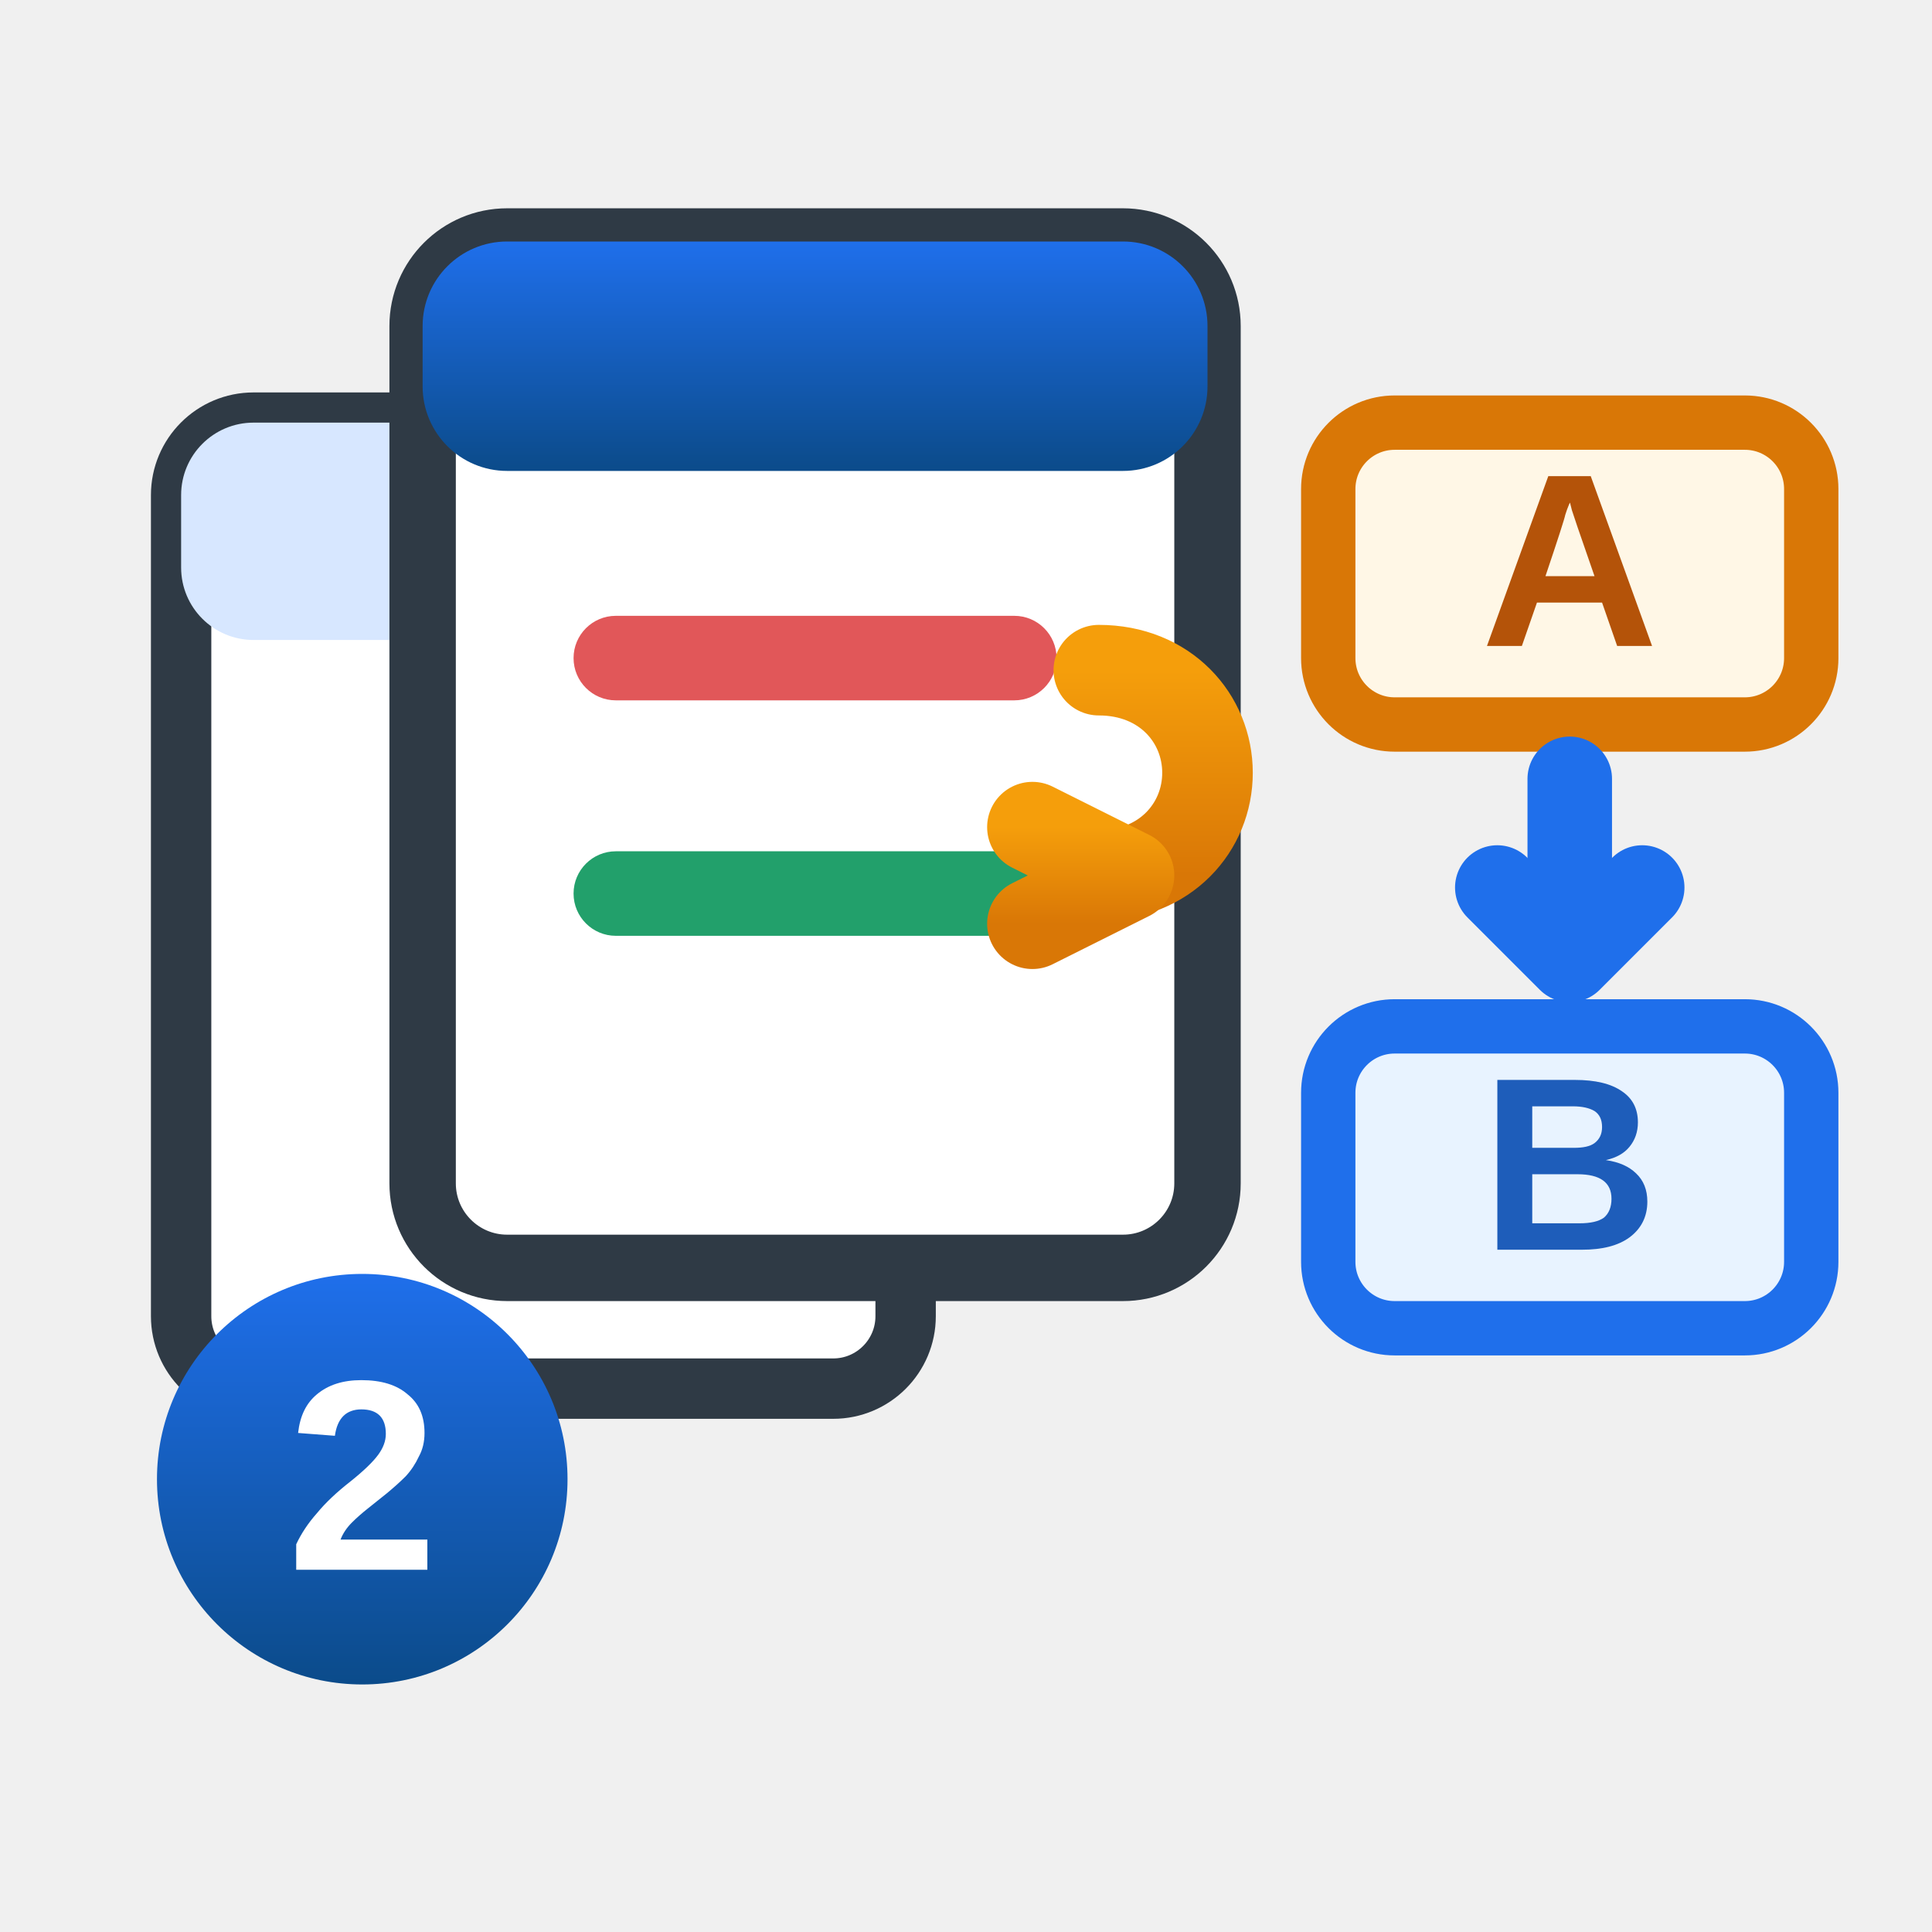
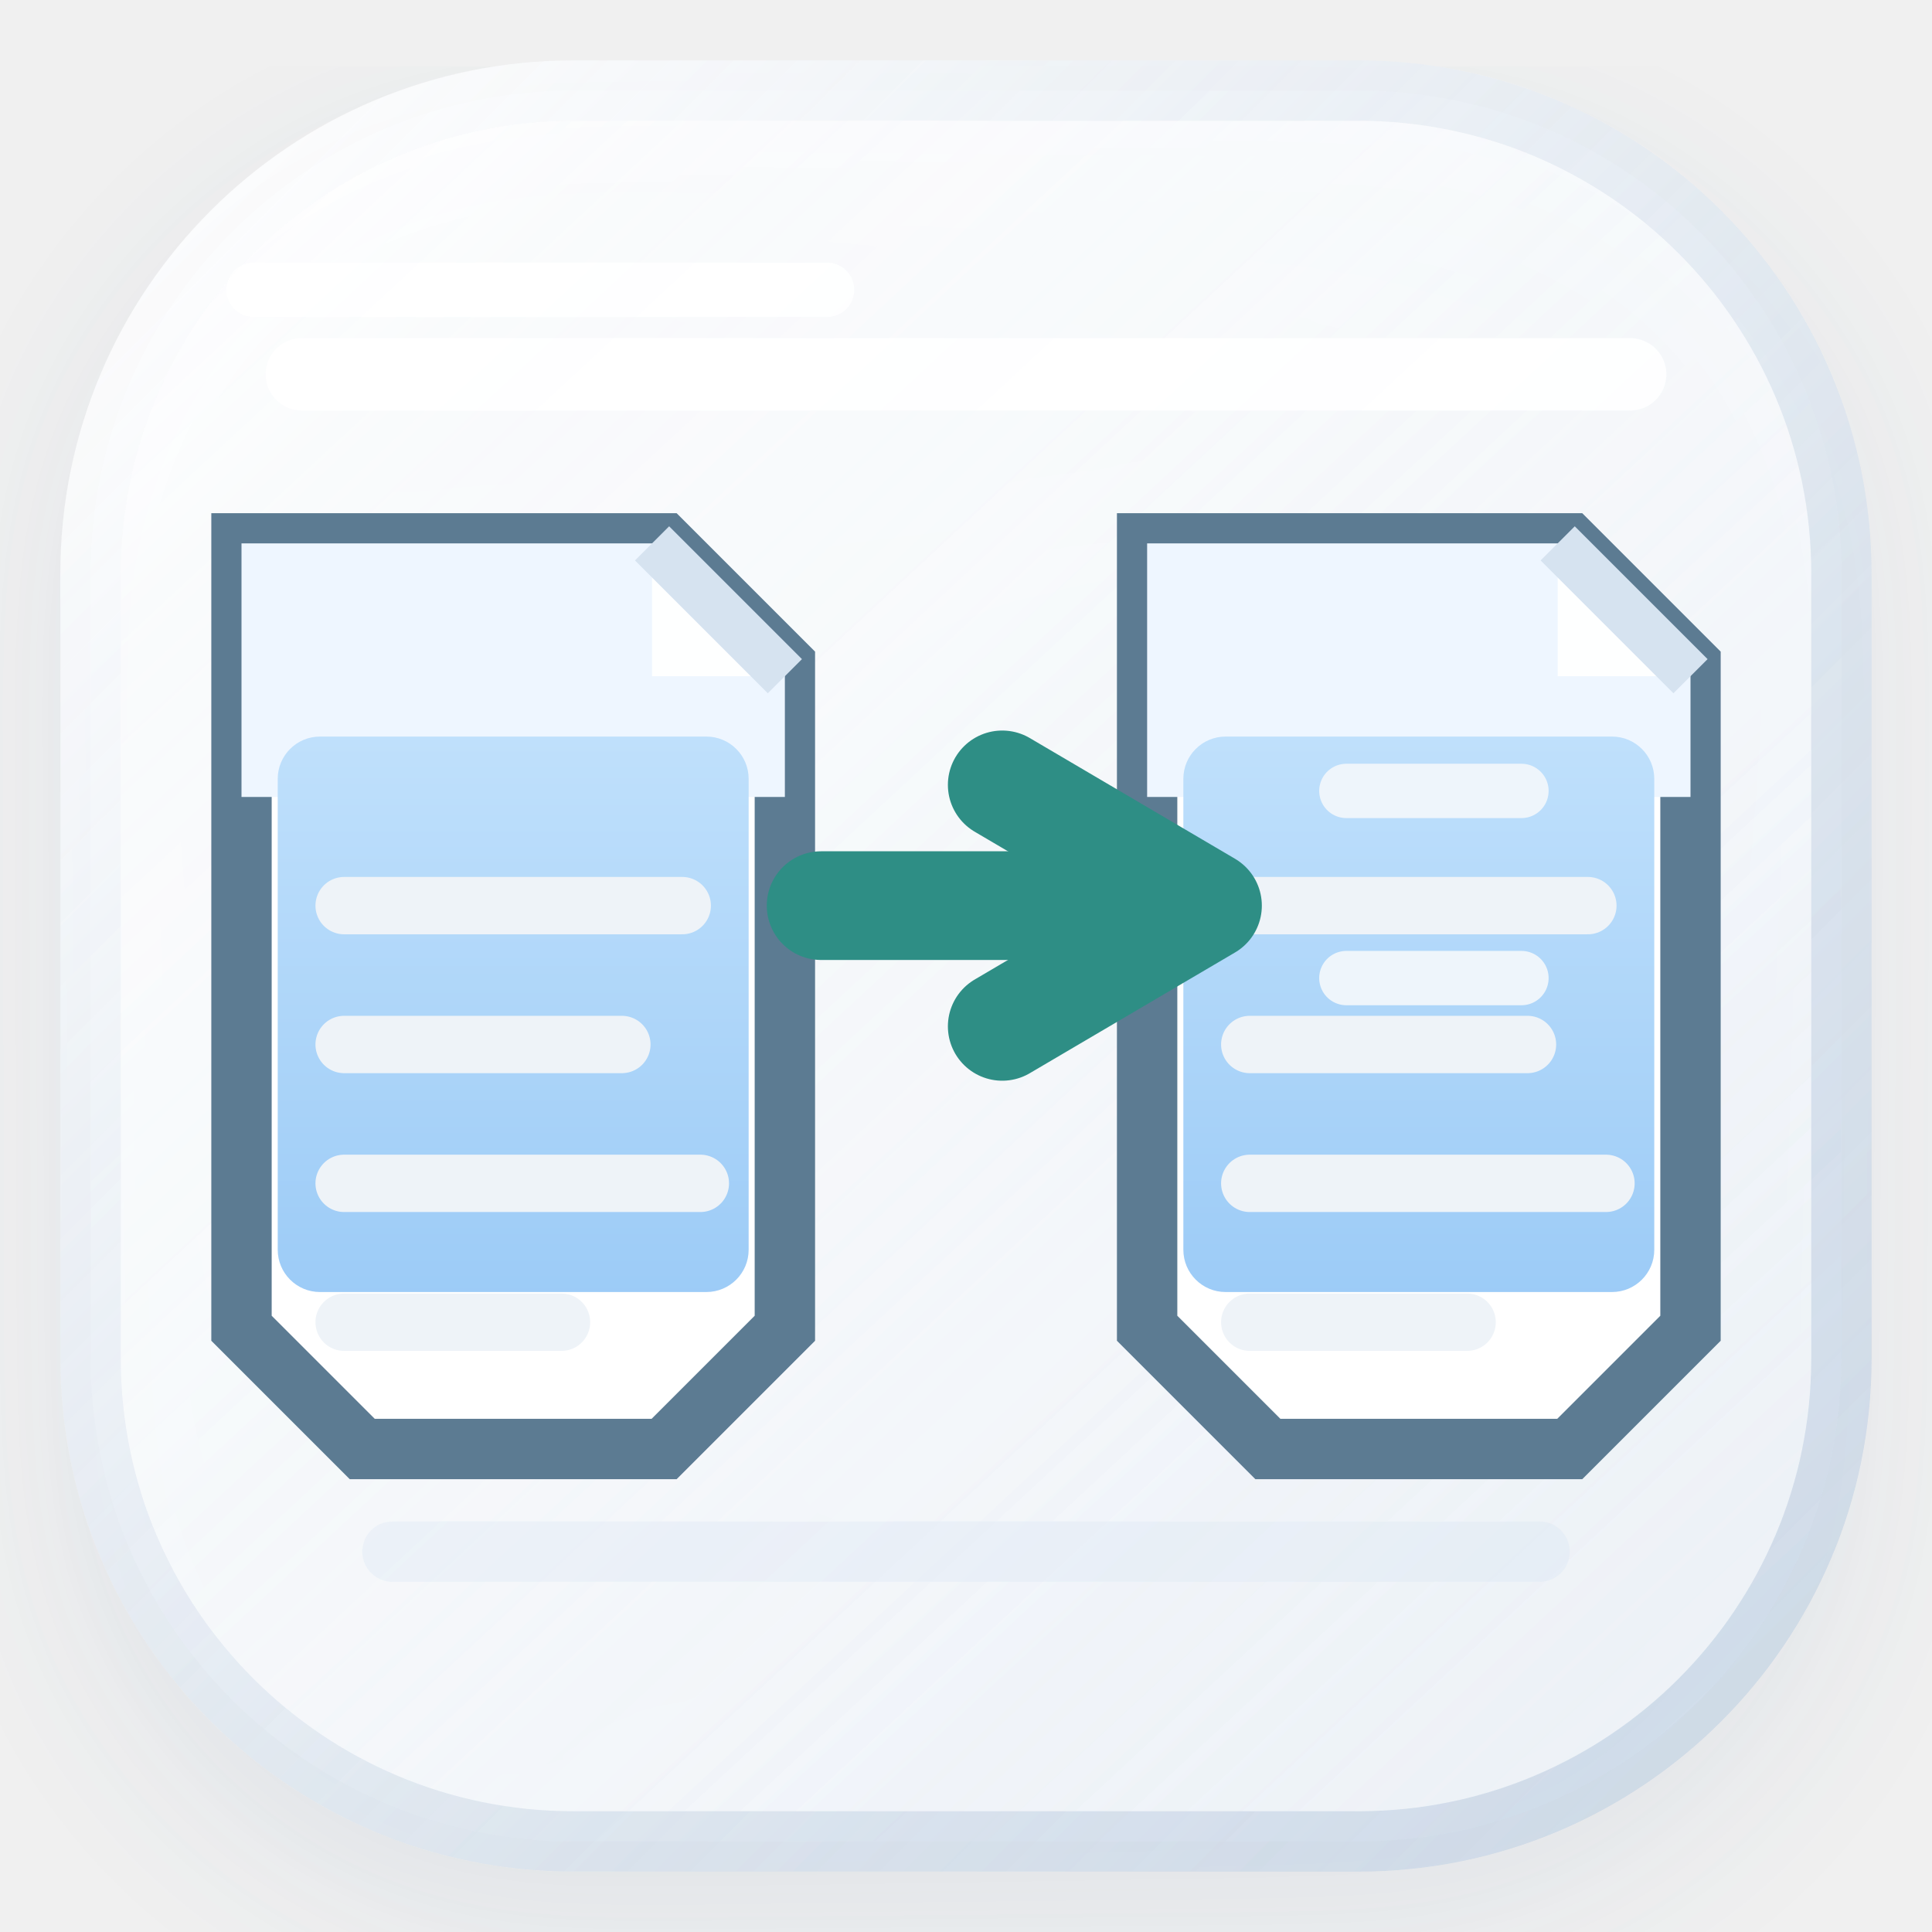
<svg xmlns="http://www.w3.org/2000/svg" viewBox="0 0 32 32">
  <defs>
-     <linearGradient id="docBlue" x1="0%" y1="0%" x2="0%" y2="100%">
-       <stop offset="0%" stop-color="#1F6FEB" />
-       <stop offset="100%" stop-color="#0B4B8A" />
+     <linearGradient id="glassFill" x1="3" y1="2" x2="29" y2="30" gradientUnits="userSpaceOnUse">
+       <stop offset="0" stop-color="#FFFFFF" stop-opacity=".92" />
+       <stop offset=".58" stop-color="#F8FBFF" stop-opacity=".78" />
+       <stop offset="1" stop-color="#EDF4FB" stop-opacity=".68" />
    </linearGradient>
-     <linearGradient id="replaceOrange" x1="0%" y1="0%" x2="0%" y2="100%">
-       <stop offset="0%" stop-color="#F59E0B" />
-       <stop offset="100%" stop-color="#D97706" />
+     <linearGradient id="glassStroke" x1="2" y1="2" x2="30" y2="30" gradientUnits="userSpaceOnUse">
+       <stop offset="0" stop-color="#FFFFFF" stop-opacity=".95" />
+       <stop offset="1" stop-color="#C3D2E3" stop-opacity=".74" />
    </linearGradient>
+     <linearGradient id="blueGrad" x1="0" y1="6" x2="0" y2="26" gradientUnits="userSpaceOnUse">
+       <stop offset="0" stop-color="#D7EEFF" />
+       <stop offset="1" stop-color="#8BC1F4" />
+     </linearGradient>
+     <linearGradient id="greenGrad" x1="0" y1="6" x2="0" y2="26" gradientUnits="userSpaceOnUse">
+       <stop offset="0" stop-color="#DCF3D3" />
+       <stop offset="1" stop-color="#8ECF7A" />
+     </linearGradient>
+     <linearGradient id="amberGrad" x1="0" y1="6" x2="0" y2="26" gradientUnits="userSpaceOnUse">
+       <stop offset="0" stop-color="#FFE5B7" />
+       <stop offset="1" stop-color="#F2B44C" />
+     </linearGradient>
+     <linearGradient id="tealGrad" x1="0" y1="6" x2="0" y2="26" gradientUnits="userSpaceOnUse">
+       <stop offset="0" stop-color="#D3F4F0" />
+       <stop offset="1" stop-color="#76D0C1" />
+     </linearGradient>
+     <linearGradient id="redGrad" x1="0" y1="6" x2="0" y2="26" gradientUnits="userSpaceOnUse">
+       <stop offset="0" stop-color="#FFD6D6" />
+       <stop offset="1" stop-color="#EE8A84" />
+     </linearGradient>
+     <linearGradient id="violetGrad" x1="0" y1="6" x2="0" y2="26" gradientUnits="userSpaceOnUse">
+       <stop offset="0" stop-color="#E1DAFF" />
+       <stop offset="1" stop-color="#AB97EC" />
+     </linearGradient>
+     <linearGradient id="grayGrad" x1="0" y1="6" x2="0" y2="26" gradientUnits="userSpaceOnUse">
+       <stop offset="0" stop-color="#F3F6FA" />
+       <stop offset="1" stop-color="#D3DCE6" />
+     </linearGradient>
+     <linearGradient id="skyGrad" x1="0" y1="0" x2="0" y2="12" gradientUnits="userSpaceOnUse">
+       <stop offset="0" stop-color="#DFF2FF" />
+       <stop offset="1" stop-color="#A5D1F8" />
+     </linearGradient>
+     <linearGradient id="groundGrad" x1="0" y1="12" x2="0" y2="24" gradientUnits="userSpaceOnUse">
+       <stop offset="0" stop-color="#DFF4D6" />
+       <stop offset="1" stop-color="#90C97E" />
+     </linearGradient>
+     <linearGradient id="dbTopGrad" x1="0" y1="8" x2="0" y2="18" gradientUnits="userSpaceOnUse">
+       <stop offset="0" stop-color="#AEE8C8" />
+       <stop offset="1" stop-color="#5ABA83" />
+     </linearGradient>
+     <linearGradient id="dbSideGrad" x1="0" y1="10" x2="0" y2="22" gradientUnits="userSpaceOnUse">
+       <stop offset="0" stop-color="#62BE87" />
+       <stop offset="1" stop-color="#2E8B57" />
+     </linearGradient>
+     <filter id="glassShadow" x="-20%" y="-20%" width="140%" height="160%">
+       <feDropShadow dx="0" dy="1.1" stdDeviation="1.2" flood-color="#5879A0" flood-opacity=".12" />
+     </filter>
  </defs>
-   <rect x="3" y="7" width="12" height="16" rx="1.2" fill="#FFFFFF" stroke="#2F3A45" stroke-width="1" />
-   <rect x="3" y="7" width="12" height="3.6" rx="1.2" fill="#D7E7FF" />
-   <rect x="7" y="4" width="13" height="17" rx="1.4" fill="#FFFFFF" stroke="#2F3A45" stroke-width="1.1" />
-   <rect x="7" y="4" width="13" height="3.8" rx="1.4" fill="url(#docBlue)" />
-   <rect x="9.5" y="10.2" width="8" height="1.4" rx="0.7" fill="#E15759" />
-   <rect x="9.5" y="14.1" width="8" height="1.4" rx="0.7" fill="#22A06B" />
-   <path d="M18.2 11.1c1.1 0 1.8 0.8 1.8 1.7s-0.7 1.7-1.8 1.7" fill="none" stroke="url(#replaceOrange)" stroke-width="1.5" stroke-linecap="round" />
-   <path d="M17.1 13.7l1.6 0.8-1.6 0.8" fill="none" stroke="url(#replaceOrange)" stroke-width="1.5" stroke-linecap="round" stroke-linejoin="round" />
-   <rect x="22" y="7" width="8" height="5" rx="1.1" fill="#FFF7E6" stroke="#D97706" stroke-width="0.9" />
-   <rect x="22" y="17" width="8" height="5" rx="1.1" fill="#E8F3FF" stroke="#1F6FEB" stroke-width="0.9" />
-   <text x="26" y="10.7" fill="#B45309" font-family="Segoe UI, Arial" font-size="4.1" font-weight="bold" text-anchor="middle">A</text>
-   <text x="26" y="20.7" fill="#1E5DBA" font-family="Segoe UI, Arial" font-size="4.1" font-weight="bold" text-anchor="middle">B</text>
-   <path d="M26 12.9v2.6" stroke="#1F6FEB" stroke-width="1.4" stroke-linecap="round" />
-   <path d="M24.8 14.7l1.2 1.2 1.2-1.2" fill="none" stroke="#1F6FEB" stroke-width="1.4" stroke-linecap="round" stroke-linejoin="round" />
-   <circle cx="6" cy="24.5" r="3.4" fill="url(#docBlue)" />
-   <text x="6" y="26" fill="#FFFFFF" font-family="Segoe UI, Arial" font-size="4.5" font-weight="bold" text-anchor="middle">2</text>
+   <g filter="url(#glassShadow)">
+     <rect x="1.5" y="1.5" width="29" height="29" rx="8" fill="url(#glassFill)" stroke="url(#glassStroke)" stroke-width="1" />
+     <path d="M5 6.2h22" stroke="#FFFFFF" stroke-width="1.2" stroke-linecap="round" opacity=".86" />
+     <path d="M6.5 25.7h19" stroke="#D9E6F2" stroke-width="1" stroke-linecap="round" opacity=".34" />
+     <path d="M4.2 4.8h9.5" stroke="#FFFFFF" stroke-width=".9" stroke-linecap="round" opacity=".8" />
+   </g>
+   <path d="M4.0 9.0h7.0l2 2v11.0l-2 2H6.0l-2-2V11.0z" fill="#FFFFFF" stroke="#5C7B92" stroke-width="1" />
+   <path d="M4.0 9.0h7.0l2 2v2.2H4.0z" fill="#EEF6FF" />
+   <rect x="4.6" y="12.2" width="7.8" height="9.2" fill="url(#blueGrad)" rx=".7" />
+   <path d="M10.8 9.0l2.2 2.2h-2.2z" fill="#FFFFFF" opacity=".95" />
+   <path d="M10.8 9.0l2.2 2.2" stroke="#D6E3F0" stroke-width=".8" />
+   <path d="M5.7 15.0h5.6M5.7 17.3h4.6M5.7 19.6h5.9M5.7 21.9h3.6" stroke="#EEF3F8" stroke-width=".95" stroke-linecap="round" />
+   <path d="M19.0 9.0h7.0l2 2v11.0l-2 2H21.0l-2-2V11.0z" fill="#FFFFFF" stroke="#5C7B92" stroke-width="1" />
+   <path d="M19.0 9.0h7.0l2 2v2.2H19.0z" fill="#EEF6FF" />
+   <rect x="19.6" y="12.2" width="7.8" height="9.2" fill="url(#blueGrad)" rx=".7" />
+   <path d="M25.8 9.0l2.2 2.2h-2.2z" fill="#FFFFFF" opacity=".95" />
+   <path d="M25.8 9.0l2.2 2.2" stroke="#D6E3F0" stroke-width=".8" />
+   <path d="M20.7 15.0h5.6M20.7 17.3h4.6M20.7 19.6h5.9M20.7 21.9h3.6" stroke="#EEF3F8" stroke-width=".95" stroke-linecap="round" />
+   <path d="M13.6 15.0h3.8" stroke="#2E8E85" stroke-width="1.8" stroke-linecap="round" />
+   <path d="m16.6 13.0 3.4 2-3.4 2" fill="none" stroke="#2E8E85" stroke-width="1.8" stroke-linecap="round" stroke-linejoin="round" />
+   <path d="M22.3 13.1h2.9M22.3 16.2h2.9" stroke="#EEF5FB" stroke-width=".9" stroke-linecap="round" />
</svg>
